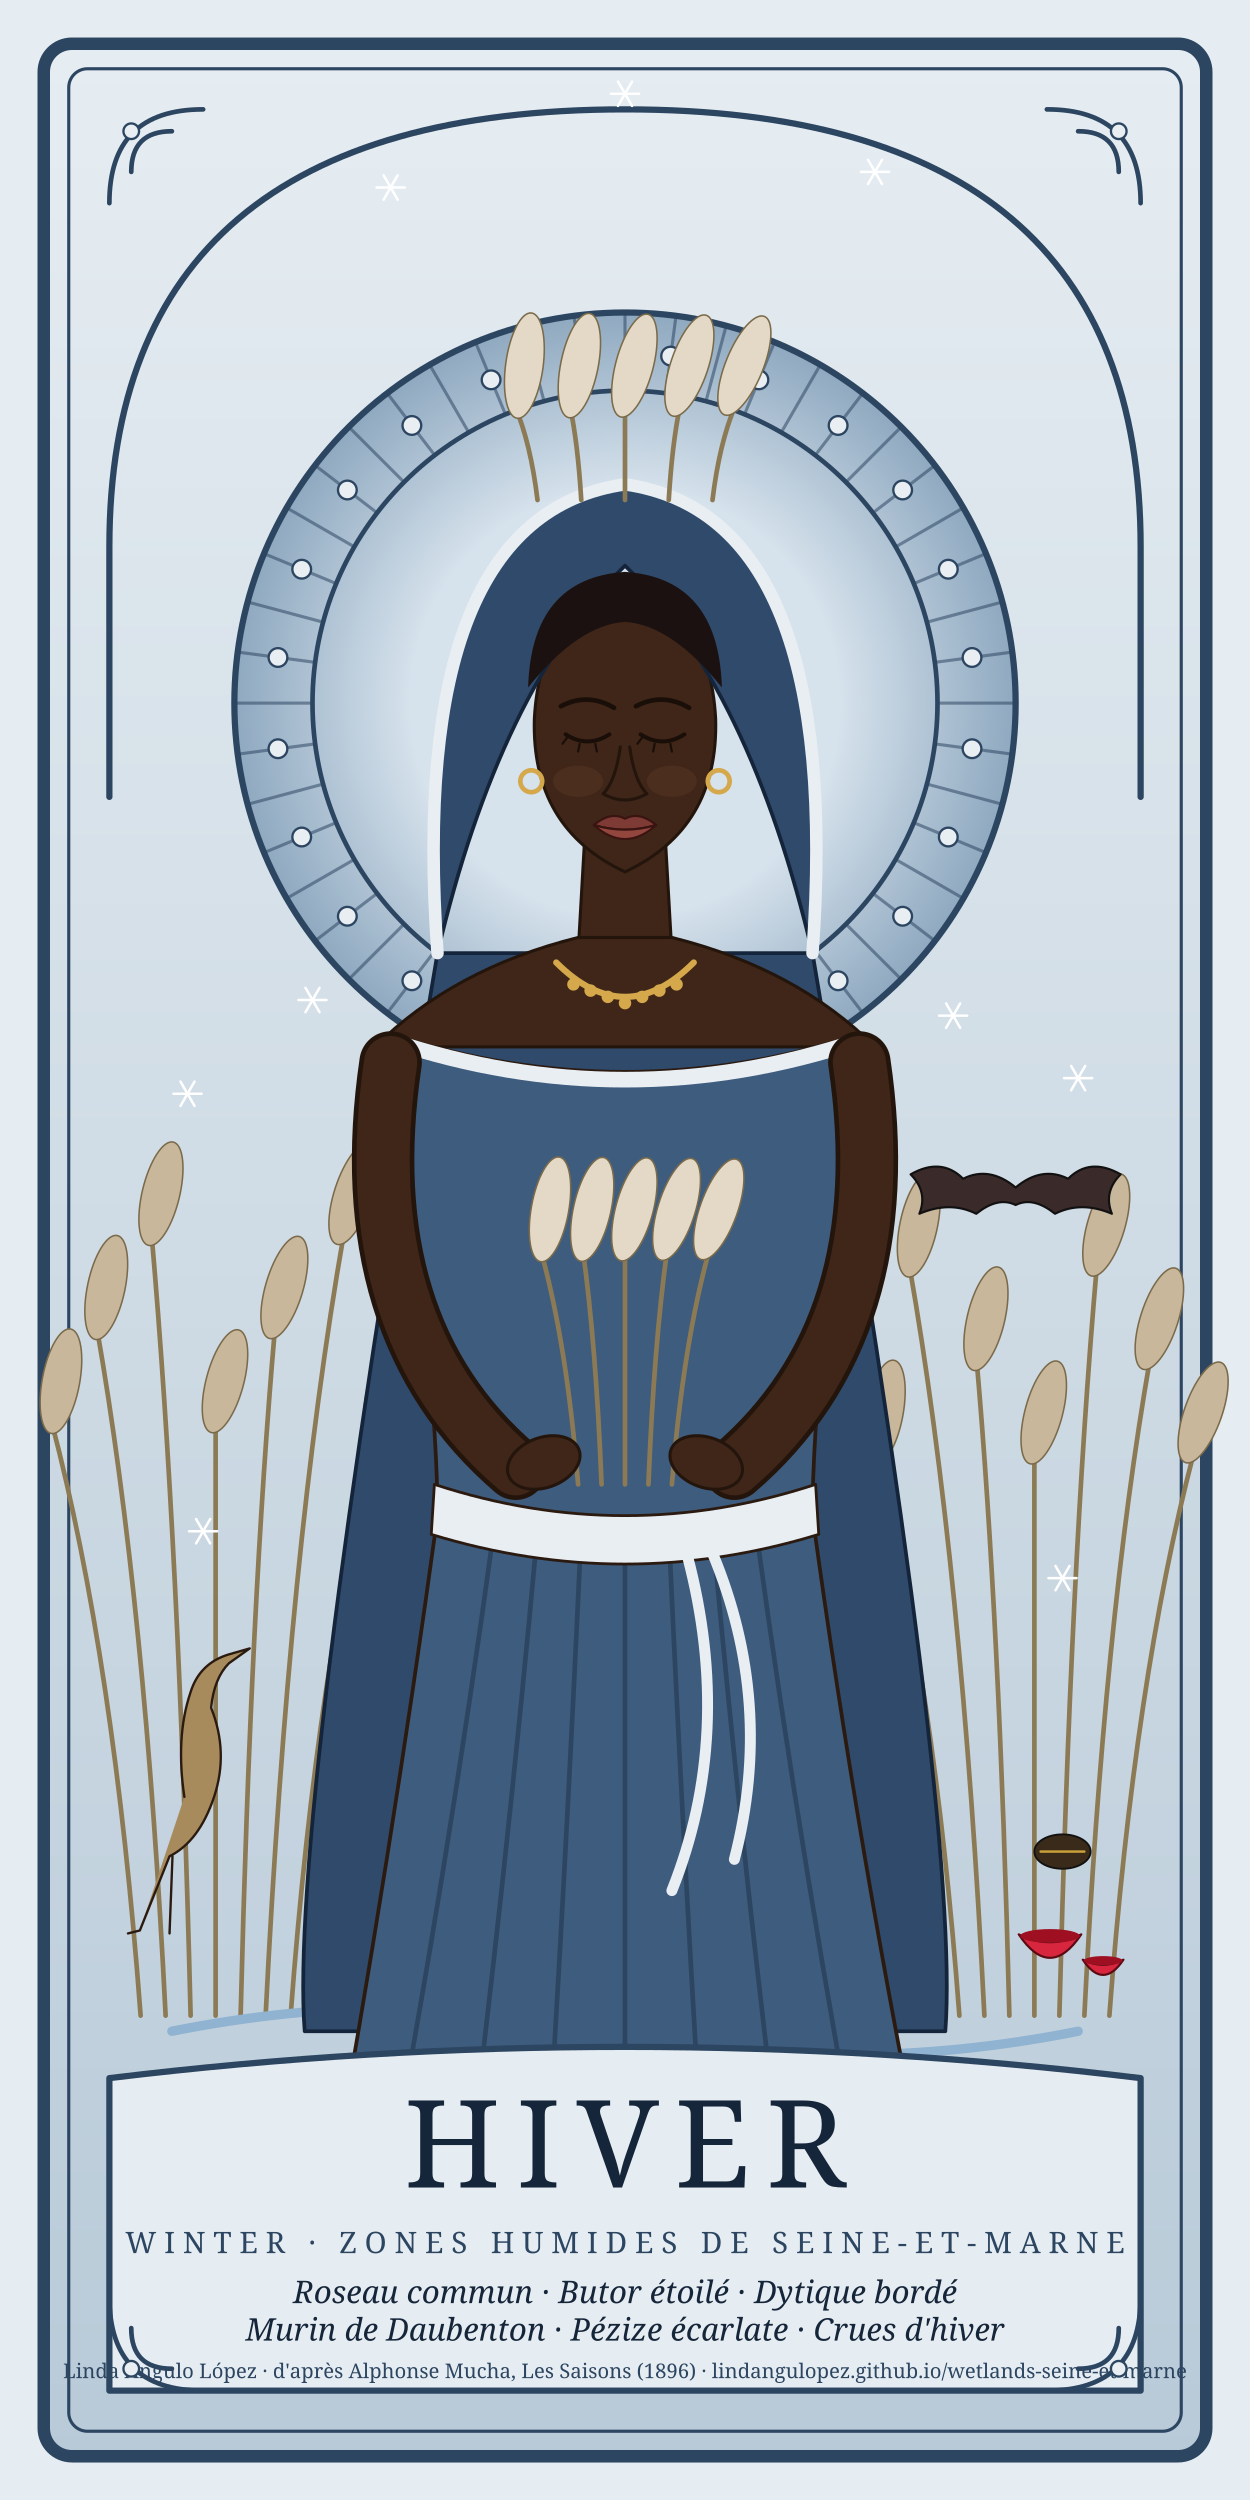
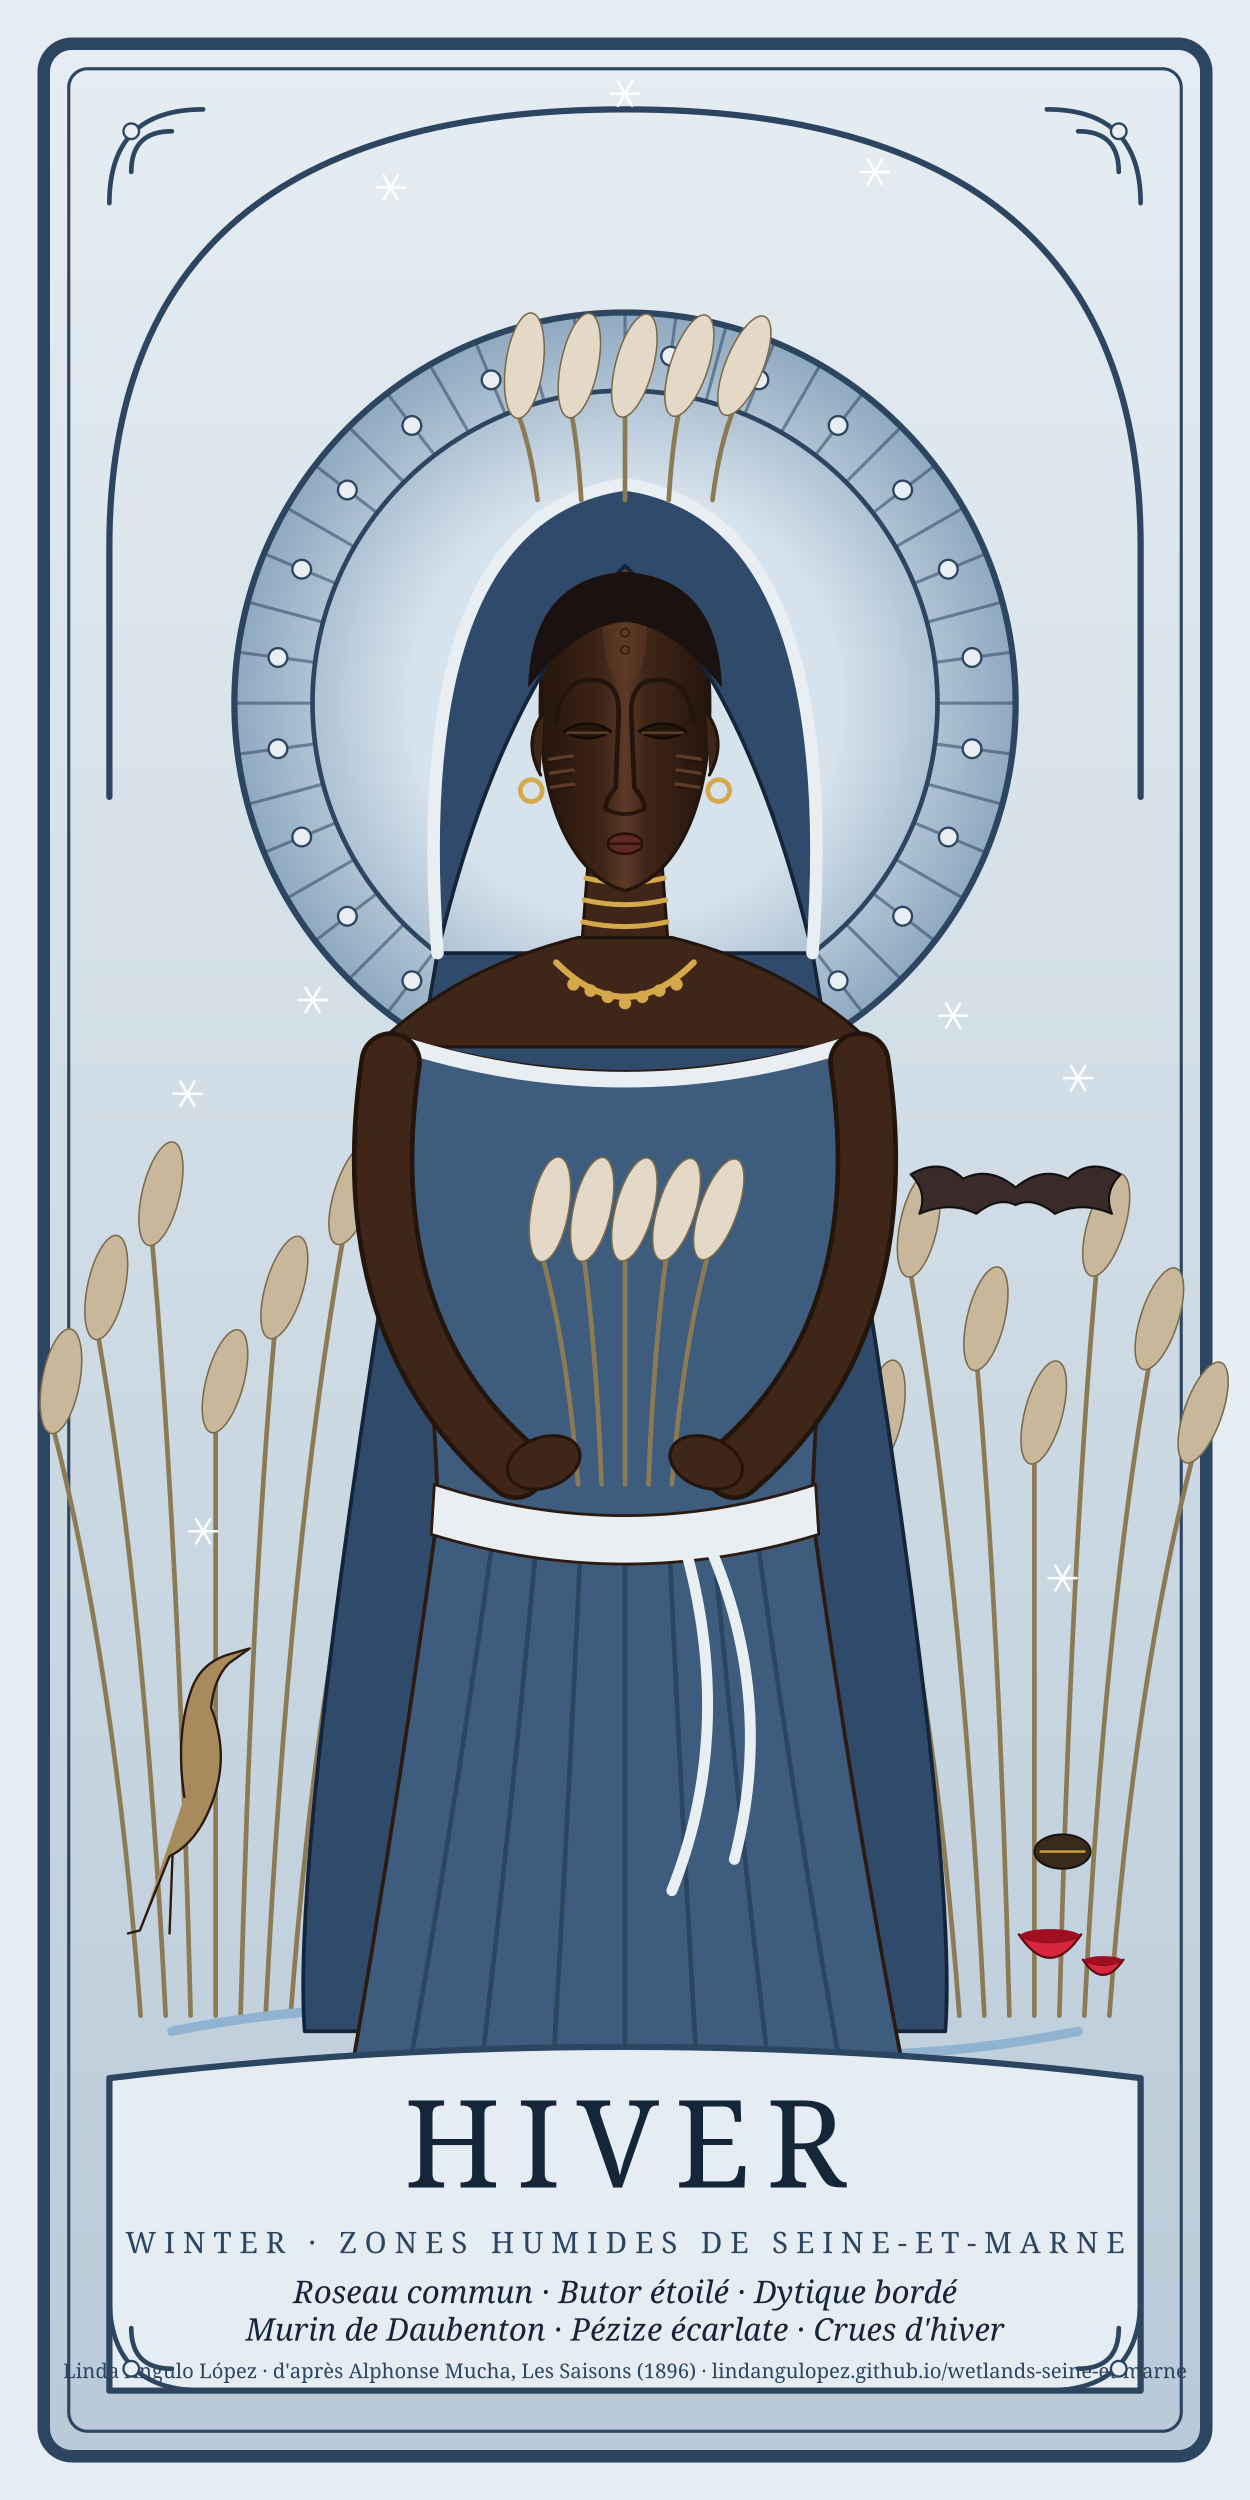
<svg xmlns="http://www.w3.org/2000/svg" viewBox="0 0 800 1600" width="800" height="1600">
  <defs>
    <linearGradient id="bg" x1="0" y1="0" x2="0" y2="1">
      <stop offset="0" stop-color="#E6EDF2" />
      <stop offset="1" stop-color="#B8CAD8" />
    </linearGradient>
    <radialGradient id="halo" cx="0.5" cy="0.5" r="0.5">
      <stop offset="0.55" stop-color="#D6E2EC" />
      <stop offset="1" stop-color="#8FA9C0" />
    </radialGradient>
  </defs>
  <rect width="800" height="1600" fill="#E6EDF2" />
  <rect x="28" y="28" width="744" height="1544" rx="18" fill="url(#bg)" stroke="#2C4561" stroke-width="8" />
  <rect x="44" y="44" width="712" height="1512" rx="12" fill="none" stroke="#2C4561" stroke-width="2" />
  <path d="M70,510 L70,350 Q70,70 400,70 Q730,70 730,350 L730,510" fill="none" stroke="#2C4561" stroke-width="4" stroke-linecap="round" stroke-linejoin="round" />
  <circle cx="400.0" cy="450.0" r="250.0" fill="url(#halo)" stroke="#2C4561" stroke-width="4" />
  <path d="M600.0,450.0 L648.0,450.0" fill="none" stroke="#2C456188" stroke-width="2" stroke-linecap="round" stroke-linejoin="round" />
  <path d="M598.3,476.1 L645.9,482.4" fill="none" stroke="#2C456188" stroke-width="2" stroke-linecap="round" stroke-linejoin="round" />
  <path d="M593.2,501.8 L639.5,514.2" fill="none" stroke="#2C456188" stroke-width="2" stroke-linecap="round" stroke-linejoin="round" />
  <path d="M584.8,526.5 L629.1,544.9" fill="none" stroke="#2C456188" stroke-width="2" stroke-linecap="round" stroke-linejoin="round" />
  <path d="M573.2,550.0 L614.8,574.0" fill="none" stroke="#2C456188" stroke-width="2" stroke-linecap="round" stroke-linejoin="round" />
  <path d="M558.7,571.8 L596.8,601.0" fill="none" stroke="#2C456188" stroke-width="2" stroke-linecap="round" stroke-linejoin="round" />
  <path d="M541.4,591.4 L575.4,625.4" fill="none" stroke="#2C456188" stroke-width="2" stroke-linecap="round" stroke-linejoin="round" />
  <path d="M521.8,608.7 L551.0,646.8" fill="none" stroke="#2C456188" stroke-width="2" stroke-linecap="round" stroke-linejoin="round" />
  <path d="M500.0,623.2 L524.0,664.8" fill="none" stroke="#2C456188" stroke-width="2" stroke-linecap="round" stroke-linejoin="round" />
  <path d="M476.5,634.8 L494.9,679.1" fill="none" stroke="#2C456188" stroke-width="2" stroke-linecap="round" stroke-linejoin="round" />
  <path d="M451.8,643.2 L464.2,689.5" fill="none" stroke="#2C456188" stroke-width="2" stroke-linecap="round" stroke-linejoin="round" />
  <path d="M426.1,648.3 L432.4,695.9" fill="none" stroke="#2C456188" stroke-width="2" stroke-linecap="round" stroke-linejoin="round" />
  <path d="M400.0,650.0 L400.0,698.0" fill="none" stroke="#2C456188" stroke-width="2" stroke-linecap="round" stroke-linejoin="round" />
  <path d="M373.9,648.3 L367.6,695.9" fill="none" stroke="#2C456188" stroke-width="2" stroke-linecap="round" stroke-linejoin="round" />
  <path d="M348.2,643.2 L335.8,689.5" fill="none" stroke="#2C456188" stroke-width="2" stroke-linecap="round" stroke-linejoin="round" />
  <path d="M323.5,634.8 L305.1,679.1" fill="none" stroke="#2C456188" stroke-width="2" stroke-linecap="round" stroke-linejoin="round" />
  <path d="M300.0,623.2 L276.0,664.8" fill="none" stroke="#2C456188" stroke-width="2" stroke-linecap="round" stroke-linejoin="round" />
  <path d="M278.2,608.7 L249.0,646.8" fill="none" stroke="#2C456188" stroke-width="2" stroke-linecap="round" stroke-linejoin="round" />
  <path d="M258.6,591.4 L224.6,625.4" fill="none" stroke="#2C456188" stroke-width="2" stroke-linecap="round" stroke-linejoin="round" />
  <path d="M241.3,571.8 L203.2,601.0" fill="none" stroke="#2C456188" stroke-width="2" stroke-linecap="round" stroke-linejoin="round" />
  <path d="M226.8,550.0 L185.2,574.0" fill="none" stroke="#2C456188" stroke-width="2" stroke-linecap="round" stroke-linejoin="round" />
  <path d="M215.2,526.5 L170.9,544.9" fill="none" stroke="#2C456188" stroke-width="2" stroke-linecap="round" stroke-linejoin="round" />
  <path d="M206.8,501.8 L160.5,514.2" fill="none" stroke="#2C456188" stroke-width="2" stroke-linecap="round" stroke-linejoin="round" />
  <path d="M201.7,476.1 L154.1,482.4" fill="none" stroke="#2C456188" stroke-width="2" stroke-linecap="round" stroke-linejoin="round" />
  <path d="M200.0,450.0 L152.0,450.0" fill="none" stroke="#2C456188" stroke-width="2" stroke-linecap="round" stroke-linejoin="round" />
  <path d="M201.7,423.9 L154.1,417.6" fill="none" stroke="#2C456188" stroke-width="2" stroke-linecap="round" stroke-linejoin="round" />
  <path d="M206.8,398.2 L160.5,385.8" fill="none" stroke="#2C456188" stroke-width="2" stroke-linecap="round" stroke-linejoin="round" />
  <path d="M215.2,373.5 L170.9,355.1" fill="none" stroke="#2C456188" stroke-width="2" stroke-linecap="round" stroke-linejoin="round" />
  <path d="M226.8,350.0 L185.2,326.0" fill="none" stroke="#2C456188" stroke-width="2" stroke-linecap="round" stroke-linejoin="round" />
  <path d="M241.3,328.2 L203.2,299.0" fill="none" stroke="#2C456188" stroke-width="2" stroke-linecap="round" stroke-linejoin="round" />
  <path d="M258.6,308.6 L224.6,274.6" fill="none" stroke="#2C456188" stroke-width="2" stroke-linecap="round" stroke-linejoin="round" />
  <path d="M278.2,291.3 L249.0,253.2" fill="none" stroke="#2C456188" stroke-width="2" stroke-linecap="round" stroke-linejoin="round" />
  <path d="M300.0,276.8 L276.0,235.2" fill="none" stroke="#2C456188" stroke-width="2" stroke-linecap="round" stroke-linejoin="round" />
  <path d="M323.5,265.2 L305.1,220.9" fill="none" stroke="#2C456188" stroke-width="2" stroke-linecap="round" stroke-linejoin="round" />
  <path d="M348.2,256.8 L335.8,210.5" fill="none" stroke="#2C456188" stroke-width="2" stroke-linecap="round" stroke-linejoin="round" />
  <path d="M373.9,251.7 L367.6,204.1" fill="none" stroke="#2C456188" stroke-width="2" stroke-linecap="round" stroke-linejoin="round" />
  <path d="M400.0,250.0 L400.0,202.0" fill="none" stroke="#2C456188" stroke-width="2" stroke-linecap="round" stroke-linejoin="round" />
  <path d="M426.1,251.7 L432.4,204.1" fill="none" stroke="#2C456188" stroke-width="2" stroke-linecap="round" stroke-linejoin="round" />
  <path d="M451.8,256.8 L464.2,210.5" fill="none" stroke="#2C456188" stroke-width="2" stroke-linecap="round" stroke-linejoin="round" />
  <path d="M476.5,265.2 L494.9,220.9" fill="none" stroke="#2C456188" stroke-width="2" stroke-linecap="round" stroke-linejoin="round" />
  <path d="M500.0,276.8 L524.0,235.2" fill="none" stroke="#2C456188" stroke-width="2" stroke-linecap="round" stroke-linejoin="round" />
  <path d="M521.8,291.3 L551.0,253.2" fill="none" stroke="#2C456188" stroke-width="2" stroke-linecap="round" stroke-linejoin="round" />
  <path d="M541.4,308.6 L575.4,274.6" fill="none" stroke="#2C456188" stroke-width="2" stroke-linecap="round" stroke-linejoin="round" />
  <path d="M558.7,328.2 L596.8,299.0" fill="none" stroke="#2C456188" stroke-width="2" stroke-linecap="round" stroke-linejoin="round" />
  <path d="M573.2,350.0 L614.8,326.0" fill="none" stroke="#2C456188" stroke-width="2" stroke-linecap="round" stroke-linejoin="round" />
  <path d="M584.8,373.5 L629.1,355.1" fill="none" stroke="#2C456188" stroke-width="2" stroke-linecap="round" stroke-linejoin="round" />
  <path d="M593.2,398.2 L639.5,385.8" fill="none" stroke="#2C456188" stroke-width="2" stroke-linecap="round" stroke-linejoin="round" />
  <path d="M598.3,423.9 L645.9,417.6" fill="none" stroke="#2C456188" stroke-width="2" stroke-linecap="round" stroke-linejoin="round" />
  <circle cx="400.0" cy="450.0" r="200.0" fill="none" stroke="#2C4561" stroke-width="3" />
  <circle cx="622.1" cy="479.2" r="6.0" fill="#E9EEF3" stroke="#2C4561" stroke-width="1.5" />
  <circle cx="606.9" cy="535.7" r="6.0" fill="#E9EEF3" stroke="#2C4561" stroke-width="1.5" />
  <circle cx="577.7" cy="586.4" r="6.0" fill="#E9EEF3" stroke="#2C4561" stroke-width="1.5" />
  <circle cx="536.4" cy="627.7" r="6.0" fill="#E9EEF3" stroke="#2C4561" stroke-width="1.5" />
  <circle cx="485.7" cy="656.9" r="6.0" fill="#E9EEF3" stroke="#2C4561" stroke-width="1.5" />
  <circle cx="429.2" cy="672.1" r="6.0" fill="#E9EEF3" stroke="#2C4561" stroke-width="1.5" />
  <circle cx="370.8" cy="672.1" r="6.0" fill="#E9EEF3" stroke="#2C4561" stroke-width="1.5" />
  <circle cx="314.3" cy="656.9" r="6.0" fill="#E9EEF3" stroke="#2C4561" stroke-width="1.5" />
  <circle cx="263.6" cy="627.7" r="6.0" fill="#E9EEF3" stroke="#2C4561" stroke-width="1.5" />
  <circle cx="222.3" cy="586.4" r="6.0" fill="#E9EEF3" stroke="#2C4561" stroke-width="1.5" />
  <circle cx="193.1" cy="535.7" r="6.0" fill="#E9EEF3" stroke="#2C4561" stroke-width="1.5" />
  <circle cx="177.9" cy="479.2" r="6.0" fill="#E9EEF3" stroke="#2C4561" stroke-width="1.5" />
  <circle cx="177.9" cy="420.8" r="6.0" fill="#E9EEF3" stroke="#2C4561" stroke-width="1.5" />
  <circle cx="193.1" cy="364.3" r="6.0" fill="#E9EEF3" stroke="#2C4561" stroke-width="1.5" />
  <circle cx="222.3" cy="313.6" r="6.0" fill="#E9EEF3" stroke="#2C4561" stroke-width="1.5" />
  <circle cx="263.6" cy="272.3" r="6.0" fill="#E9EEF3" stroke="#2C4561" stroke-width="1.5" />
  <circle cx="314.3" cy="243.1" r="6.0" fill="#E9EEF3" stroke="#2C4561" stroke-width="1.5" />
  <circle cx="370.8" cy="227.9" r="6.0" fill="#E9EEF3" stroke="#2C4561" stroke-width="1.5" />
  <circle cx="429.2" cy="227.9" r="6.0" fill="#E9EEF3" stroke="#2C4561" stroke-width="1.5" />
  <circle cx="485.7" cy="243.1" r="6.0" fill="#E9EEF3" stroke="#2C4561" stroke-width="1.5" />
  <circle cx="536.4" cy="272.3" r="6.0" fill="#E9EEF3" stroke="#2C4561" stroke-width="1.5" />
  <circle cx="577.7" cy="313.6" r="6.0" fill="#E9EEF3" stroke="#2C4561" stroke-width="1.5" />
  <circle cx="606.9" cy="364.3" r="6.0" fill="#E9EEF3" stroke="#2C4561" stroke-width="1.5" />
  <circle cx="622.1" cy="420.8" r="6.0" fill="#E9EEF3" stroke="#2C4561" stroke-width="1.5" />
  <path d="M90,1290 Q72.9,1062.0 33,910" fill="none" stroke="#8C7A55" stroke-width="3" stroke-linecap="round" stroke-linejoin="round" />
  <ellipse cx="39.0" cy="884.0" rx="12.0" ry="34.0" fill="#C9B79C" stroke="#7A6A4A" stroke-width="1" transform="rotate(10.5 39.0 884.0)" />
  <path d="M710,1290 Q726.2,1074.0 764.0,930" fill="none" stroke="#8C7A55" stroke-width="3" stroke-linecap="round" stroke-linejoin="round" />
  <ellipse cx="770.0" cy="904.0" rx="12.0" ry="34.0" fill="#C9B79C" stroke="#7A6A4A" stroke-width="1" transform="rotate(19.5 770.0 904.0)" />
  <path d="M106,1290 Q92.8,1026.0 62.0,850" fill="none" stroke="#8C7A55" stroke-width="3" stroke-linecap="round" stroke-linejoin="round" />
  <ellipse cx="68.0" cy="824.0" rx="12.0" ry="34.0" fill="#C9B79C" stroke="#7A6A4A" stroke-width="1" transform="rotate(12.0 68.0 824.0)" />
  <path d="M694,1290 Q706.6,1038.0 736.0,870" fill="none" stroke="#8C7A55" stroke-width="3" stroke-linecap="round" stroke-linejoin="round" />
  <ellipse cx="742.0" cy="844.0" rx="12.0" ry="34.0" fill="#C9B79C" stroke="#7A6A4A" stroke-width="1" transform="rotate(18.0 742.0 844.0)" />
  <path d="M122,1290 Q114.5,990.0 97.0,790" fill="none" stroke="#8C7A55" stroke-width="3" stroke-linecap="round" stroke-linejoin="round" />
  <ellipse cx="103.0" cy="764.0" rx="12.0" ry="34.0" fill="#C9B79C" stroke="#7A6A4A" stroke-width="1" transform="rotate(13.5 103.0 764.0)" />
  <path d="M678,1290 Q685.2,1002.0 702.0,810" fill="none" stroke="#8C7A55" stroke-width="3" stroke-linecap="round" stroke-linejoin="round" />
  <ellipse cx="708.0" cy="784.0" rx="12.0" ry="34.0" fill="#C9B79C" stroke="#7A6A4A" stroke-width="1" transform="rotate(16.5 708.0 784.0)" />
  <path d="M138,1290 Q138.0,1062.0 138.0,910" fill="none" stroke="#8C7A55" stroke-width="3" stroke-linecap="round" stroke-linejoin="round" />
  <ellipse cx="144.0" cy="884.0" rx="12.0" ry="34.0" fill="#C9B79C" stroke="#7A6A4A" stroke-width="1" transform="rotate(15.0 144.0 884.0)" />
  <path d="M662,1290 Q662.0,1074.0 662.0,930" fill="none" stroke="#8C7A55" stroke-width="3" stroke-linecap="round" stroke-linejoin="round" />
  <ellipse cx="668.0" cy="904.0" rx="12.0" ry="34.0" fill="#C9B79C" stroke="#7A6A4A" stroke-width="1" transform="rotate(15.0 668.0 904.0)" />
  <path d="M154,1290 Q160.6,1026.0 176.0,850" fill="none" stroke="#8C7A55" stroke-width="3" stroke-linecap="round" stroke-linejoin="round" />
  <ellipse cx="182.0" cy="824.0" rx="12.0" ry="34.0" fill="#C9B79C" stroke="#7A6A4A" stroke-width="1" transform="rotate(16.5 182.0 824.0)" />
  <path d="M646,1290 Q639.7,1038.0 625.0,870" fill="none" stroke="#8C7A55" stroke-width="3" stroke-linecap="round" stroke-linejoin="round" />
  <ellipse cx="631.0" cy="844.0" rx="12.0" ry="34.0" fill="#C9B79C" stroke="#7A6A4A" stroke-width="1" transform="rotate(13.5 631.0 844.0)" />
  <path d="M170,1290 Q185.0,990.0 220.0,790" fill="none" stroke="#8C7A55" stroke-width="3" stroke-linecap="round" stroke-linejoin="round" />
  <ellipse cx="226.0" cy="764.0" rx="12.0" ry="34.0" fill="#C9B79C" stroke="#7A6A4A" stroke-width="1" transform="rotate(18.0 226.0 764.0)" />
  <path d="M630,1290 Q615.6,1002.0 582.0,810" fill="none" stroke="#8C7A55" stroke-width="3" stroke-linecap="round" stroke-linejoin="round" />
  <ellipse cx="588.0" cy="784.0" rx="12.0" ry="34.0" fill="#C9B79C" stroke="#7A6A4A" stroke-width="1" transform="rotate(12.0 588.0 784.0)" />
  <path d="M186,1290 Q203.1,1062.0 243.0,910" fill="none" stroke="#8C7A55" stroke-width="3" stroke-linecap="round" stroke-linejoin="round" />
  <ellipse cx="249.0" cy="884.0" rx="12.0" ry="34.0" fill="#C9B79C" stroke="#7A6A4A" stroke-width="1" transform="rotate(19.5 249.0 884.0)" />
  <path d="M614,1290 Q597.8,1074.0 560.0,930" fill="none" stroke="#8C7A55" stroke-width="3" stroke-linecap="round" stroke-linejoin="round" />
  <ellipse cx="566.0" cy="904.0" rx="12.0" ry="34.0" fill="#C9B79C" stroke="#7A6A4A" stroke-width="1" transform="rotate(10.5 566.0 904.0)" />
  <g transform="translate(118,1150) rotate(0) scale(0.95)">
    <path d="M0,0 Q-6,-40 4,-70 Q10,-90 30,-96 L44,-100 L30,-90 Q20,-80 18,-60 Q30,-30 20,0 Q10,30 -10,40 L-30,90 M-8,40 L-10,92 M-30,90 L-38,92" fill="#A88B5C" stroke="#2B1A10" stroke-width="1.6" stroke-linecap="round" stroke-linejoin="round" />
  </g>
  <g transform="translate(650,760) scale(1.4)">
    <path d="M0,0 Q-12,-10 -24,-4 Q-34,-14 -48,-6 Q-40,2 -44,12 Q-30,6 -18,12 Q-8,4 0,8 Q8,4 18,12 Q30,6 44,12 Q40,2 48,-6 Q34,-14 24,-4 Q12,-10 0,0Z" fill="#3B2A2A" stroke="#111" stroke-width="1" stroke-linecap="round" stroke-linejoin="round" />
  </g>
  <path d="M652,1238.0 Q672,1268.0 692,1238.0 Q672,1248.0 652,1238.0Z" fill="#D7263D" stroke="#5B0A14" stroke-width="1.4" stroke-linecap="round" stroke-linejoin="round" />
  <ellipse cx="672.0" cy="1239.0" rx="19.0" ry="4.4" fill="#9E0F22" stroke="none" stroke-width="0" transform="rotate(0.0 672.0 1239.0)" />
  <path d="M693,1254.2 Q706,1273.7 719,1254.2 Q706,1260.7 693,1254.2Z" fill="#D7263D" stroke="#5B0A14" stroke-width="1.4" stroke-linecap="round" stroke-linejoin="round" />
  <ellipse cx="706.0" cy="1254.8" rx="12.3" ry="2.9" fill="#9E0F22" stroke="none" stroke-width="0" transform="rotate(0.0 706.0 1254.8)" />
  <g transform="translate(680,1185)">
    <ellipse cx="0.0" cy="0.0" rx="18.0" ry="11.0" fill="#3A2A1A" stroke="#111" stroke-width="1.2" transform="rotate(0.0 0.0 0.0)" />
    <path d="M-14,0 L14,0" fill="none" stroke="#C9A13B" stroke-width="1.6" stroke-linecap="round" stroke-linejoin="round" />
  </g>
  <path d="M120,700 L129.0,700.0" fill="none" stroke="#FFFFFF" stroke-width="1.6" stroke-linecap="round" stroke-linejoin="round" />
  <path d="M120,700 L124.5,707.8" fill="none" stroke="#FFFFFF" stroke-width="1.6" stroke-linecap="round" stroke-linejoin="round" />
  <path d="M120,700 L115.5,707.8" fill="none" stroke="#FFFFFF" stroke-width="1.6" stroke-linecap="round" stroke-linejoin="round" />
  <path d="M120,700 L111.0,700.0" fill="none" stroke="#FFFFFF" stroke-width="1.6" stroke-linecap="round" stroke-linejoin="round" />
  <path d="M120,700 L115.5,692.2" fill="none" stroke="#FFFFFF" stroke-width="1.6" stroke-linecap="round" stroke-linejoin="round" />
  <path d="M120,700 L124.5,692.2" fill="none" stroke="#FFFFFF" stroke-width="1.6" stroke-linecap="round" stroke-linejoin="round" />
  <path d="M690,690 L699.0,690.0" fill="none" stroke="#FFFFFF" stroke-width="1.6" stroke-linecap="round" stroke-linejoin="round" />
  <path d="M690,690 L694.5,697.8" fill="none" stroke="#FFFFFF" stroke-width="1.6" stroke-linecap="round" stroke-linejoin="round" />
  <path d="M690,690 L685.5,697.8" fill="none" stroke="#FFFFFF" stroke-width="1.6" stroke-linecap="round" stroke-linejoin="round" />
  <path d="M690,690 L681.0,690.0" fill="none" stroke="#FFFFFF" stroke-width="1.6" stroke-linecap="round" stroke-linejoin="round" />
  <path d="M690,690 L685.5,682.2" fill="none" stroke="#FFFFFF" stroke-width="1.6" stroke-linecap="round" stroke-linejoin="round" />
  <path d="M690,690 L694.5,682.2" fill="none" stroke="#FFFFFF" stroke-width="1.6" stroke-linecap="round" stroke-linejoin="round" />
  <path d="M200,640 L209.0,640.0" fill="none" stroke="#FFFFFF" stroke-width="1.6" stroke-linecap="round" stroke-linejoin="round" />
  <path d="M200,640 L204.5,647.8" fill="none" stroke="#FFFFFF" stroke-width="1.6" stroke-linecap="round" stroke-linejoin="round" />
  <path d="M200,640 L195.5,647.8" fill="none" stroke="#FFFFFF" stroke-width="1.6" stroke-linecap="round" stroke-linejoin="round" />
  <path d="M200,640 L191.0,640.0" fill="none" stroke="#FFFFFF" stroke-width="1.6" stroke-linecap="round" stroke-linejoin="round" />
  <path d="M200,640 L195.5,632.2" fill="none" stroke="#FFFFFF" stroke-width="1.6" stroke-linecap="round" stroke-linejoin="round" />
  <path d="M200,640 L204.5,632.2" fill="none" stroke="#FFFFFF" stroke-width="1.6" stroke-linecap="round" stroke-linejoin="round" />
  <path d="M610,650 L619.0,650.0" fill="none" stroke="#FFFFFF" stroke-width="1.6" stroke-linecap="round" stroke-linejoin="round" />
  <path d="M610,650 L614.5,657.8" fill="none" stroke="#FFFFFF" stroke-width="1.6" stroke-linecap="round" stroke-linejoin="round" />
  <path d="M610,650 L605.5,657.8" fill="none" stroke="#FFFFFF" stroke-width="1.6" stroke-linecap="round" stroke-linejoin="round" />
  <path d="M610,650 L601.0,650.0" fill="none" stroke="#FFFFFF" stroke-width="1.6" stroke-linecap="round" stroke-linejoin="round" />
  <path d="M610,650 L605.5,642.2" fill="none" stroke="#FFFFFF" stroke-width="1.6" stroke-linecap="round" stroke-linejoin="round" />
  <path d="M610,650 L614.5,642.2" fill="none" stroke="#FFFFFF" stroke-width="1.6" stroke-linecap="round" stroke-linejoin="round" />
  <path d="M130,980 L139.0,980.0" fill="none" stroke="#FFFFFF" stroke-width="1.6" stroke-linecap="round" stroke-linejoin="round" />
  <path d="M130,980 L134.5,987.8" fill="none" stroke="#FFFFFF" stroke-width="1.6" stroke-linecap="round" stroke-linejoin="round" />
  <path d="M130,980 L125.5,987.8" fill="none" stroke="#FFFFFF" stroke-width="1.6" stroke-linecap="round" stroke-linejoin="round" />
  <path d="M130,980 L121.0,980.0" fill="none" stroke="#FFFFFF" stroke-width="1.6" stroke-linecap="round" stroke-linejoin="round" />
  <path d="M130,980 L125.5,972.2" fill="none" stroke="#FFFFFF" stroke-width="1.6" stroke-linecap="round" stroke-linejoin="round" />
  <path d="M130,980 L134.5,972.2" fill="none" stroke="#FFFFFF" stroke-width="1.6" stroke-linecap="round" stroke-linejoin="round" />
  <path d="M680,1010 L689.0,1010.0" fill="none" stroke="#FFFFFF" stroke-width="1.6" stroke-linecap="round" stroke-linejoin="round" />
  <path d="M680,1010 L684.5,1017.8" fill="none" stroke="#FFFFFF" stroke-width="1.6" stroke-linecap="round" stroke-linejoin="round" />
  <path d="M680,1010 L675.5,1017.8" fill="none" stroke="#FFFFFF" stroke-width="1.6" stroke-linecap="round" stroke-linejoin="round" />
  <path d="M680,1010 L671.0,1010.0" fill="none" stroke="#FFFFFF" stroke-width="1.6" stroke-linecap="round" stroke-linejoin="round" />
  <path d="M680,1010 L675.5,1002.2" fill="none" stroke="#FFFFFF" stroke-width="1.6" stroke-linecap="round" stroke-linejoin="round" />
  <path d="M680,1010 L684.5,1002.2" fill="none" stroke="#FFFFFF" stroke-width="1.6" stroke-linecap="round" stroke-linejoin="round" />
  <path d="M400,60 L409.0,60.0" fill="none" stroke="#FFFFFF" stroke-width="1.6" stroke-linecap="round" stroke-linejoin="round" />
  <path d="M400,60 L404.5,67.8" fill="none" stroke="#FFFFFF" stroke-width="1.6" stroke-linecap="round" stroke-linejoin="round" />
  <path d="M400,60 L395.5,67.8" fill="none" stroke="#FFFFFF" stroke-width="1.6" stroke-linecap="round" stroke-linejoin="round" />
  <path d="M400,60 L391.0,60.0" fill="none" stroke="#FFFFFF" stroke-width="1.6" stroke-linecap="round" stroke-linejoin="round" />
  <path d="M400,60 L395.5,52.2" fill="none" stroke="#FFFFFF" stroke-width="1.6" stroke-linecap="round" stroke-linejoin="round" />
  <path d="M400,60 L404.5,52.2" fill="none" stroke="#FFFFFF" stroke-width="1.6" stroke-linecap="round" stroke-linejoin="round" />
  <path d="M250,120 L259.0,120.0" fill="none" stroke="#FFFFFF" stroke-width="1.6" stroke-linecap="round" stroke-linejoin="round" />
  <path d="M250,120 L254.5,127.8" fill="none" stroke="#FFFFFF" stroke-width="1.6" stroke-linecap="round" stroke-linejoin="round" />
  <path d="M250,120 L245.5,127.8" fill="none" stroke="#FFFFFF" stroke-width="1.6" stroke-linecap="round" stroke-linejoin="round" />
  <path d="M250,120 L241.0,120.0" fill="none" stroke="#FFFFFF" stroke-width="1.6" stroke-linecap="round" stroke-linejoin="round" />
  <path d="M250,120 L245.5,112.2" fill="none" stroke="#FFFFFF" stroke-width="1.6" stroke-linecap="round" stroke-linejoin="round" />
  <path d="M250,120 L254.5,112.2" fill="none" stroke="#FFFFFF" stroke-width="1.6" stroke-linecap="round" stroke-linejoin="round" />
  <path d="M560,110 L569.0,110.0" fill="none" stroke="#FFFFFF" stroke-width="1.6" stroke-linecap="round" stroke-linejoin="round" />
  <path d="M560,110 L564.5,117.8" fill="none" stroke="#FFFFFF" stroke-width="1.6" stroke-linecap="round" stroke-linejoin="round" />
  <path d="M560,110 L555.5,117.8" fill="none" stroke="#FFFFFF" stroke-width="1.6" stroke-linecap="round" stroke-linejoin="round" />
  <path d="M560,110 L551.0,110.0" fill="none" stroke="#FFFFFF" stroke-width="1.6" stroke-linecap="round" stroke-linejoin="round" />
  <path d="M560,110 L555.5,102.2" fill="none" stroke="#FFFFFF" stroke-width="1.6" stroke-linecap="round" stroke-linejoin="round" />
  <path d="M560,110 L564.5,102.2" fill="none" stroke="#FFFFFF" stroke-width="1.6" stroke-linecap="round" stroke-linejoin="round" />
  <path d="M110,1300 Q260,1270 400,1300 Q540,1330 690,1300" fill="none" stroke="#8FB3D1" stroke-width="6" stroke-linecap="round" stroke-linejoin="round" />
  <path d="M280,610 Q185,1170 195,1300 L605,1300 Q615,1170 520,610Z" fill="#2F4A6B" stroke="#14243A" stroke-width="2.4" stroke-linecap="round" stroke-linejoin="round" />
-   <path d="M374,540 L370,610 L430,610 L426,540Z" fill="#3F2618" stroke="#24150C" stroke-width="2" stroke-linecap="round" stroke-linejoin="round" />
+   <path d="M378,530 L372,610 L428,610 L422,530Z" fill="#3F2618" stroke="#24150C" stroke-width="2" stroke-linecap="round" stroke-linejoin="round" />
+   <path d="M376,548 Q400,554 424,548" fill="none" stroke="#D4A84B" stroke-width="3.2" stroke-linecap="round" stroke-linejoin="round" />
+   <path d="M375,562 Q400,568 425,562" fill="none" stroke="#D4A84B" stroke-width="3.2" stroke-linecap="round" stroke-linejoin="round" />
+   <path d="M374,576 Q400,582 426,576" fill="none" stroke="#D4A84B" stroke-width="3.2" stroke-linecap="round" stroke-linejoin="round" />
+   <path d="M373,590 Q400,596 427,590" fill="none" stroke="#D4A84B" stroke-width="3.2" stroke-linecap="round" stroke-linejoin="round" />
  <path d="M370,600 Q290,620 240,670 L560,670 Q510,620 430,600Z" fill="#3F2618" stroke="#24150C" stroke-width="2" stroke-linecap="round" stroke-linejoin="round" />
  <path d="M250,662 Q280,880 280,970 Q250,1190 210,1410 Q300,1445 400,1428 Q500,1450 595,1410 Q550,1190 520,970 Q520,880 550,662 Q400,710 250,662Z" fill="#3E5C7E" stroke="#2B1A10" stroke-width="2.4" stroke-linecap="round" stroke-linejoin="round" />
  <path d="M316,980 Q286,1200 244,1422" fill="none" stroke="#2C4561" stroke-width="3" stroke-linecap="round" stroke-linejoin="round" />
  <path d="M344,980 Q324,1200 296,1422" fill="none" stroke="#2C4561" stroke-width="3" stroke-linecap="round" stroke-linejoin="round" />
  <path d="M372,980 Q362,1200 348,1422" fill="none" stroke="#2C4561" stroke-width="3" stroke-linecap="round" stroke-linejoin="round" />
  <path d="M400,980 Q400,1200 400,1422" fill="none" stroke="#2C4561" stroke-width="3" stroke-linecap="round" stroke-linejoin="round" />
  <path d="M428,980 Q438,1200 452,1422" fill="none" stroke="#2C4561" stroke-width="3" stroke-linecap="round" stroke-linejoin="round" />
  <path d="M456,980 Q476,1200 504,1422" fill="none" stroke="#2C4561" stroke-width="3" stroke-linecap="round" stroke-linejoin="round" />
  <path d="M484,980 Q514,1200 556,1422" fill="none" stroke="#2C4561" stroke-width="3" stroke-linecap="round" stroke-linejoin="round" />
  <path d="M278,950 Q400,990 522,950 L524,982 Q400,1020 276,982Z" fill="#E9EEF3" stroke="#2B1A10" stroke-width="1.8" stroke-linecap="round" stroke-linejoin="round" />
  <path d="M440,996 Q470,1110 430,1210 M456,994 Q496,1090 470,1190" fill="none" stroke="#E9EEF3" stroke-width="7" stroke-linecap="round" stroke-linejoin="round" />
  <path d="M218,1380 Q300,1412 400,1396 Q500,1416 588,1380" fill="none" stroke="#E9EEF3" stroke-width="10" stroke-linecap="round" stroke-linejoin="round" />
  <circle cx="232.0" cy="1381.2" r="4.0" fill="#E9EEF3" stroke="#2B1A10" stroke-width="1" />
  <circle cx="253.0" cy="1380.8" r="4.0" fill="#E9EEF3" stroke="#2B1A10" stroke-width="1" />
  <circle cx="274.0" cy="1380.4" r="4.0" fill="#E9EEF3" stroke="#2B1A10" stroke-width="1" />
  <circle cx="295.0" cy="1380.0" r="4.0" fill="#E9EEF3" stroke="#2B1A10" stroke-width="1" />
  <circle cx="316.0" cy="1379.6" r="4.0" fill="#E9EEF3" stroke="#2B1A10" stroke-width="1" />
  <circle cx="337.0" cy="1379.2" r="4.0" fill="#E9EEF3" stroke="#2B1A10" stroke-width="1" />
  <circle cx="358.0" cy="1378.8" r="4.0" fill="#E9EEF3" stroke="#2B1A10" stroke-width="1" />
  <circle cx="379.0" cy="1378.4" r="4.0" fill="#E9EEF3" stroke="#2B1A10" stroke-width="1" />
  <circle cx="400.0" cy="1378.0" r="4.0" fill="#E9EEF3" stroke="#2B1A10" stroke-width="1" />
  <circle cx="421.0" cy="1378.4" r="4.0" fill="#E9EEF3" stroke="#2B1A10" stroke-width="1" />
  <circle cx="442.0" cy="1378.8" r="4.0" fill="#E9EEF3" stroke="#2B1A10" stroke-width="1" />
  <circle cx="463.0" cy="1379.2" r="4.0" fill="#E9EEF3" stroke="#2B1A10" stroke-width="1" />
  <circle cx="484.0" cy="1379.6" r="4.0" fill="#E9EEF3" stroke="#2B1A10" stroke-width="1" />
  <circle cx="505.0" cy="1380.0" r="4.0" fill="#E9EEF3" stroke="#2B1A10" stroke-width="1" />
  <circle cx="526.0" cy="1380.4" r="4.0" fill="#E9EEF3" stroke="#2B1A10" stroke-width="1" />
  <circle cx="547.0" cy="1380.8" r="4.0" fill="#E9EEF3" stroke="#2B1A10" stroke-width="1" />
  <circle cx="568.0" cy="1381.2" r="4.0" fill="#E9EEF3" stroke="#2B1A10" stroke-width="1" />
  <path d="M250,666 Q400,716 550,666" fill="none" stroke="#E9EEF3" stroke-width="10" stroke-linecap="round" stroke-linejoin="round" />
  <path d="M356,616 Q400,660 444,616" fill="none" stroke="#D4A84B" stroke-width="4" stroke-linecap="round" stroke-linejoin="round" />
  <circle cx="367.0" cy="630.0" r="4.0" fill="#D4A84B" stroke="none" stroke-width="0" />
  <circle cx="378.0" cy="634.0" r="4.0" fill="#D4A84B" stroke="none" stroke-width="0" />
  <circle cx="389.0" cy="638.0" r="4.0" fill="#D4A84B" stroke="none" stroke-width="0" />
  <circle cx="400.0" cy="642.0" r="4.0" fill="#D4A84B" stroke="none" stroke-width="0" />
  <circle cx="411.0" cy="638.0" r="4.0" fill="#D4A84B" stroke="none" stroke-width="0" />
  <circle cx="422.0" cy="634.0" r="4.0" fill="#D4A84B" stroke="none" stroke-width="0" />
  <circle cx="433.0" cy="630.0" r="4.0" fill="#D4A84B" stroke="none" stroke-width="0" />
-   <path d="M342,460 Q340,530 400,558 Q460,530 458,460 Q454,388 400,386 Q346,388 342,460Z" fill="#3F2618" stroke="#24150C" stroke-width="2" stroke-linecap="round" stroke-linejoin="round" />
-   <ellipse cx="370.0" cy="500.0" rx="16.0" ry="10.0" fill="#5E3B2766" stroke="none" stroke-width="0" transform="rotate(0.0 370.0 500.0)" />
-   <ellipse cx="430.0" cy="500.0" rx="16.0" ry="10.0" fill="#5E3B2766" stroke="none" stroke-width="0" transform="rotate(0.0 430.0 500.0)" />
-   <path d="M362,470 Q376,479 390,470" fill="none" stroke="#1A0E08" stroke-width="2.6" stroke-linecap="round" stroke-linejoin="round" />
-   <path d="M363,472 l-3,4 M371,476 l-1,5 M381,476 l1,5" fill="none" stroke="#1A0E08" stroke-width="1.4" stroke-linecap="round" stroke-linejoin="round" />
-   <path d="M359,452 Q376,443 393,453" fill="none" stroke="#1A0E08" stroke-width="3" stroke-linecap="round" stroke-linejoin="round" />
-   <path d="M410,470 Q424,479 438,470" fill="none" stroke="#1A0E08" stroke-width="2.6" stroke-linecap="round" stroke-linejoin="round" />
-   <path d="M411,472 l-3,4 M419,476 l-1,5 M429,476 l1,5" fill="none" stroke="#1A0E08" stroke-width="1.4" stroke-linecap="round" stroke-linejoin="round" />
-   <path d="M407,452 Q424,443 441,453" fill="none" stroke="#1A0E08" stroke-width="3" stroke-linecap="round" stroke-linejoin="round" />
-   <path d="M397,478 Q394,500 386,508 Q400,516 414,508 Q406,500 403,478" fill="none" stroke="#24150C" stroke-width="2" stroke-linecap="round" stroke-linejoin="round" />
-   <path d="M380,528 Q391,519 400,524 Q409,519 420,528 Q400,534 380,528Z" fill="#7E3A34" stroke="#3A1410" stroke-width="1.4" stroke-linecap="round" stroke-linejoin="round" />
-   <path d="M380,528 Q400,546 420,528 Q400,534 380,528Z" fill="#93463E" stroke="#3A1410" stroke-width="1.4" stroke-linecap="round" stroke-linejoin="round" />
-   <circle cx="340.0" cy="500.0" r="7.0" fill="none" stroke="#D4A84B" stroke-width="3" />
-   <circle cx="460.0" cy="500.0" r="7.0" fill="none" stroke="#D4A84B" stroke-width="3" />
+   <defs>
+     <linearGradient id="wood3F2618" x1="0" y1="0" x2="1" y2="0">
+       <stop offset="0" stop-color="#24150C" />
+       <stop offset="0.38" stop-color="#3F2618" />
+       <stop offset="0.5" stop-color="#5E3B27" />
+       <stop offset="0.62" stop-color="#3F2618" />
+       <stop offset="1" stop-color="#24150C" />
+     </linearGradient>
+   </defs>
+   <path d="M400,358 C446,358 456,410 454,464 C452,522 430,562 400,570 C370,562 348,522 346,464 C344,410 354,358 400,358Z" fill="url(#wood3F2618)" stroke="#24150C" stroke-width="2.2" stroke-linecap="round" stroke-linejoin="round" />
+   <ellipse cx="400.0" cy="404.0" rx="14.0" ry="34.0" fill="#5E3B2788" stroke="none" stroke-width="0" transform="rotate(0.0 400.0 404.0)" />
+   <path d="M356,462 Q360,430 386,436 Q396,440 396,456 L394,504 Q386,514 388,518" fill="none" stroke="#24150C" stroke-width="3" stroke-linecap="round" stroke-linejoin="round" />
+   <path d="M444,462 Q440,430 414,436 Q404,440 404,456 L406,504 Q414,514 412,518" fill="none" stroke="#24150C" stroke-width="3" stroke-linecap="round" stroke-linejoin="round" />
+   <path d="M388,518 Q400,524 412,518" fill="none" stroke="#24150C" stroke-width="2.4" stroke-linecap="round" stroke-linejoin="round" />
+   <path d="M400,444 L400,510" fill="none" stroke="#5E3B27AA" stroke-width="3" stroke-linecap="round" stroke-linejoin="round" />
+   <path d="M361,468 Q376,458 391,468 Q376,477 361,468Z" fill="#24150C" stroke="#140A05" stroke-width="1.6" stroke-linecap="round" stroke-linejoin="round" />
+   <path d="M363,469 L389,469" fill="none" stroke="#5E3B27" stroke-width="1.6" stroke-linecap="round" stroke-linejoin="round" />
+   <path d="M409,468 Q424,458 439,468 Q424,477 409,468Z" fill="#24150C" stroke="#140A05" stroke-width="1.6" stroke-linecap="round" stroke-linejoin="round" />
+   <path d="M411,469 L437,469" fill="none" stroke="#5E3B27" stroke-width="1.6" stroke-linecap="round" stroke-linejoin="round" />
+   <ellipse cx="400.0" cy="540.0" rx="11.0" ry="6.5" fill="#5E2A22" stroke="#2A0E0A" stroke-width="1.6" transform="rotate(0.0 400.0 540.0)" />
+   <path d="M390,540 L410,540" fill="none" stroke="#2A0E0A" stroke-width="1.4" stroke-linecap="round" stroke-linejoin="round" />
+   <path d="M366.0,484 L352.0,486" fill="none" stroke="#5E3B27" stroke-width="2.6" stroke-linecap="round" stroke-linejoin="round" />
+   <path d="M366.0,485.5 L352.0,487.5" fill="none" stroke="#24150C" stroke-width="1.2" stroke-linecap="round" stroke-linejoin="round" />
+   <path d="M366.5,493 L352.5,495" fill="none" stroke="#5E3B27" stroke-width="2.6" stroke-linecap="round" stroke-linejoin="round" />
+   <path d="M366.5,494.5 L352.5,496.5" fill="none" stroke="#24150C" stroke-width="1.2" stroke-linecap="round" stroke-linejoin="round" />
+   <path d="M367.0,502 L353.0,504" fill="none" stroke="#5E3B27" stroke-width="2.6" stroke-linecap="round" stroke-linejoin="round" />
+   <path d="M367.0,503.5 L353.0,505.5" fill="none" stroke="#24150C" stroke-width="1.2" stroke-linecap="round" stroke-linejoin="round" />
+   <path d="M434.0,484 L448.0,486" fill="none" stroke="#5E3B27" stroke-width="2.6" stroke-linecap="round" stroke-linejoin="round" />
+   <path d="M434.0,485.5 L448.0,487.5" fill="none" stroke="#24150C" stroke-width="1.2" stroke-linecap="round" stroke-linejoin="round" />
+   <path d="M433.5,493 L447.5,495" fill="none" stroke="#5E3B27" stroke-width="2.6" stroke-linecap="round" stroke-linejoin="round" />
+   <path d="M433.5,494.5 L447.5,496.5" fill="none" stroke="#24150C" stroke-width="1.2" stroke-linecap="round" stroke-linejoin="round" />
+   <path d="M433.0,502 L447.0,504" fill="none" stroke="#5E3B27" stroke-width="2.6" stroke-linecap="round" stroke-linejoin="round" />
+   <path d="M433.0,503.5 L447.0,505.5" fill="none" stroke="#24150C" stroke-width="1.2" stroke-linecap="round" stroke-linejoin="round" />
+   <circle cx="400.0" cy="372.0" r="2.6" fill="#5E3B27" stroke="#24150C" stroke-width="0.8" />
+   <circle cx="400.0" cy="383.0" r="2.6" fill="#5E3B27" stroke="#24150C" stroke-width="0.8" />
+   <circle cx="400.0" cy="394.0" r="2.6" fill="#5E3B27" stroke="#24150C" stroke-width="0.8" />
+   <circle cx="400.0" cy="405.0" r="2.6" fill="#5E3B27" stroke="#24150C" stroke-width="0.8" />
+   <circle cx="400.0" cy="416.0" r="2.6" fill="#5E3B27" stroke="#24150C" stroke-width="0.8" />
+   <path d="M348,456 Q334,474 346,496" fill="#3F2618" stroke="#24150C" stroke-width="2" stroke-linecap="round" stroke-linejoin="round" />
+   <circle cx="340.0" cy="506.0" r="7.0" fill="none" stroke="#D4A84B" stroke-width="3" />
+   <path d="M452,456 Q466,474 454,496" fill="#3F2618" stroke="#24150C" stroke-width="2" stroke-linecap="round" stroke-linejoin="round" />
+   <circle cx="460.0" cy="506.0" r="7.0" fill="none" stroke="#D4A84B" stroke-width="3" />
  <path d="M280,610 Q260,330 400,310 Q540,330 520,610 Q480,440 400,362 Q320,440 280,610Z" fill="#2F4A6B" stroke="#14243A" stroke-width="2.4" stroke-linecap="round" stroke-linejoin="round" />
  <path d="M338,440 Q340,370 400,366 Q460,370 462,440 Q430,400 400,398 Q370,400 338,440Z" fill="#1B1110" stroke="none" stroke-width="0" stroke-linecap="round" stroke-linejoin="round" />
  <path d="M280,610 Q260,330 400,310 Q540,330 520,610" fill="none" stroke="#E9EEF3" stroke-width="8" stroke-linecap="round" stroke-linejoin="round" />
  <path d="M344,320 Q339.68,284.0 329.6,260" fill="none" stroke="#8C7A55" stroke-width="3" stroke-linecap="round" stroke-linejoin="round" />
  <ellipse cx="335.6" cy="234.0" rx="12.0" ry="34.0" fill="#E3D9C6" stroke="#7A6A4A" stroke-width="1" transform="rotate(7.8 335.6 234.0)" />
  <path d="M372,320 Q369.84,284.0 364.8,260" fill="none" stroke="#8C7A55" stroke-width="3" stroke-linecap="round" stroke-linejoin="round" />
  <ellipse cx="370.8" cy="234.0" rx="12.0" ry="34.0" fill="#E3D9C6" stroke="#7A6A4A" stroke-width="1" transform="rotate(11.4 370.8 234.0)" />
  <path d="M400,320 Q400.0,284.0 400.0,260" fill="none" stroke="#8C7A55" stroke-width="3" stroke-linecap="round" stroke-linejoin="round" />
  <ellipse cx="406.0" cy="234.0" rx="12.0" ry="34.0" fill="#E3D9C6" stroke="#7A6A4A" stroke-width="1" transform="rotate(15.0 406.0 234.0)" />
  <path d="M428,320 Q430.16,284.0 435.2,260" fill="none" stroke="#8C7A55" stroke-width="3" stroke-linecap="round" stroke-linejoin="round" />
  <ellipse cx="441.2" cy="234.0" rx="12.0" ry="34.0" fill="#E3D9C6" stroke="#7A6A4A" stroke-width="1" transform="rotate(18.6 441.2 234.0)" />
  <path d="M456,320 Q460.32,284.0 470.4,260" fill="none" stroke="#8C7A55" stroke-width="3" stroke-linecap="round" stroke-linejoin="round" />
  <ellipse cx="476.4" cy="234.0" rx="12.0" ry="34.0" fill="#E3D9C6" stroke="#7A6A4A" stroke-width="1" transform="rotate(22.2 476.4 234.0)" />
  <path d="M370,950 Q362.8,860.0 346.0,800" fill="none" stroke="#8C7A55" stroke-width="3" stroke-linecap="round" stroke-linejoin="round" />
  <ellipse cx="352.0" cy="774.0" rx="12.0" ry="34.0" fill="#E3D9C6" stroke="#7A6A4A" stroke-width="1" transform="rotate(10.2 352.0 774.0)" />
  <path d="M385,950 Q381.4,860.0 373.0,800" fill="none" stroke="#8C7A55" stroke-width="3" stroke-linecap="round" stroke-linejoin="round" />
  <ellipse cx="379.0" cy="774.0" rx="12.0" ry="34.0" fill="#E3D9C6" stroke="#7A6A4A" stroke-width="1" transform="rotate(12.6 379.0 774.0)" />
  <path d="M400,950 Q400.0,860.0 400.0,800" fill="none" stroke="#8C7A55" stroke-width="3" stroke-linecap="round" stroke-linejoin="round" />
  <ellipse cx="406.0" cy="774.0" rx="12.0" ry="34.0" fill="#E3D9C6" stroke="#7A6A4A" stroke-width="1" transform="rotate(15.0 406.0 774.0)" />
  <path d="M415,950 Q418.6,860.0 427.0,800" fill="none" stroke="#8C7A55" stroke-width="3" stroke-linecap="round" stroke-linejoin="round" />
  <ellipse cx="433.0" cy="774.0" rx="12.0" ry="34.0" fill="#E3D9C6" stroke="#7A6A4A" stroke-width="1" transform="rotate(17.4 433.0 774.0)" />
  <path d="M430,950 Q437.2,860.0 454.0,800" fill="none" stroke="#8C7A55" stroke-width="3" stroke-linecap="round" stroke-linejoin="round" />
  <ellipse cx="460.0" cy="774.0" rx="12.0" ry="34.0" fill="#E3D9C6" stroke="#7A6A4A" stroke-width="1" transform="rotate(19.8 460.0 774.0)" />
  <path d="M250,680 Q225,850 330,940" fill="none" stroke="#24150C" stroke-width="40" stroke-linecap="round" stroke-linejoin="round" />
  <path d="M250,680 Q225,850 330,940" fill="none" stroke="#3F2618" stroke-width="34" stroke-linecap="round" stroke-linejoin="round" />
  <ellipse cx="348.0" cy="936.0" rx="24.0" ry="16.0" fill="#3F2618" stroke="#24150C" stroke-width="2" transform="rotate(-20.0 348.0 936.0)" />
  <path d="M550,680 Q575,850 470,940" fill="none" stroke="#24150C" stroke-width="40" stroke-linecap="round" stroke-linejoin="round" />
  <path d="M550,680 Q575,850 470,940" fill="none" stroke="#3F2618" stroke-width="34" stroke-linecap="round" stroke-linejoin="round" />
  <ellipse cx="452.0" cy="936.0" rx="24.0" ry="16.0" fill="#3F2618" stroke="#24150C" stroke-width="2" transform="rotate(20.0 452.0 936.0)" />
  <path d="M70,1330 Q400,1290 730,1330 L730,1530 L70,1530Z" fill="#E6EDF2" stroke="#2C4561" stroke-width="4" stroke-linecap="round" stroke-linejoin="round" />
  <text x="400" y="1400" text-anchor="middle" font-family="Federo, 'Cinzel', Georgia, serif" font-size="78" letter-spacing="10" fill="#16263A">HIVER</text>
  <text x="400" y="1442" text-anchor="middle" font-family="Federo, 'Cinzel', Georgia, serif" font-size="19" letter-spacing="5" fill="#2C4561">WINTER · ZONES HUMIDES DE SEINE-ET-MARNE</text>
  <text x="400" y="1474" text-anchor="middle" font-family="'Cormorant Garamond', Georgia, serif" font-style="italic" font-size="20" fill="#16263A">Roseau commun · Butor étoilé · Dytique bordé</text>
  <text x="400" y="1498" text-anchor="middle" font-family="'Cormorant Garamond', Georgia, serif" font-style="italic" font-size="20" fill="#16263A">Murin de Daubenton · Pézize écarlate · Crues d'hiver</text>
  <text x="400" y="1522" text-anchor="middle" font-family="'Cormorant Garamond', Georgia, serif" font-size="13" fill="#2C4561">Linda Angulo López · d'après Alphonse Mucha, Les Saisons (1896) · lindangulopez.github.io/wetlands-seine-et-marne</text>
  <path d="M70,130 Q70,70 130,70 M84,110 Q84,84 110,84" fill="none" stroke="#2C4561" stroke-width="3" stroke-linecap="round" stroke-linejoin="round" />
  <circle cx="84.0" cy="84.0" r="5.0" fill="#E9EEF3" stroke="#2C4561" stroke-width="1.5" />
  <path d="M730,130 Q730,70 670,70 M716,110 Q716,84 690,84" fill="none" stroke="#2C4561" stroke-width="3" stroke-linecap="round" stroke-linejoin="round" />
  <circle cx="716.0" cy="84.0" r="5.0" fill="#E9EEF3" stroke="#2C4561" stroke-width="1.5" />
  <path d="M70,1470 Q70,1530 130,1530 M84,1490 Q84,1516 110,1516" fill="none" stroke="#2C4561" stroke-width="3" stroke-linecap="round" stroke-linejoin="round" />
  <circle cx="84.0" cy="1516.0" r="5.0" fill="#E9EEF3" stroke="#2C4561" stroke-width="1.5" />
  <path d="M730,1470 Q730,1530 670,1530 M716,1490 Q716,1516 690,1516" fill="none" stroke="#2C4561" stroke-width="3" stroke-linecap="round" stroke-linejoin="round" />
  <circle cx="716.0" cy="1516.0" r="5.0" fill="#E9EEF3" stroke="#2C4561" stroke-width="1.5" />
</svg>
